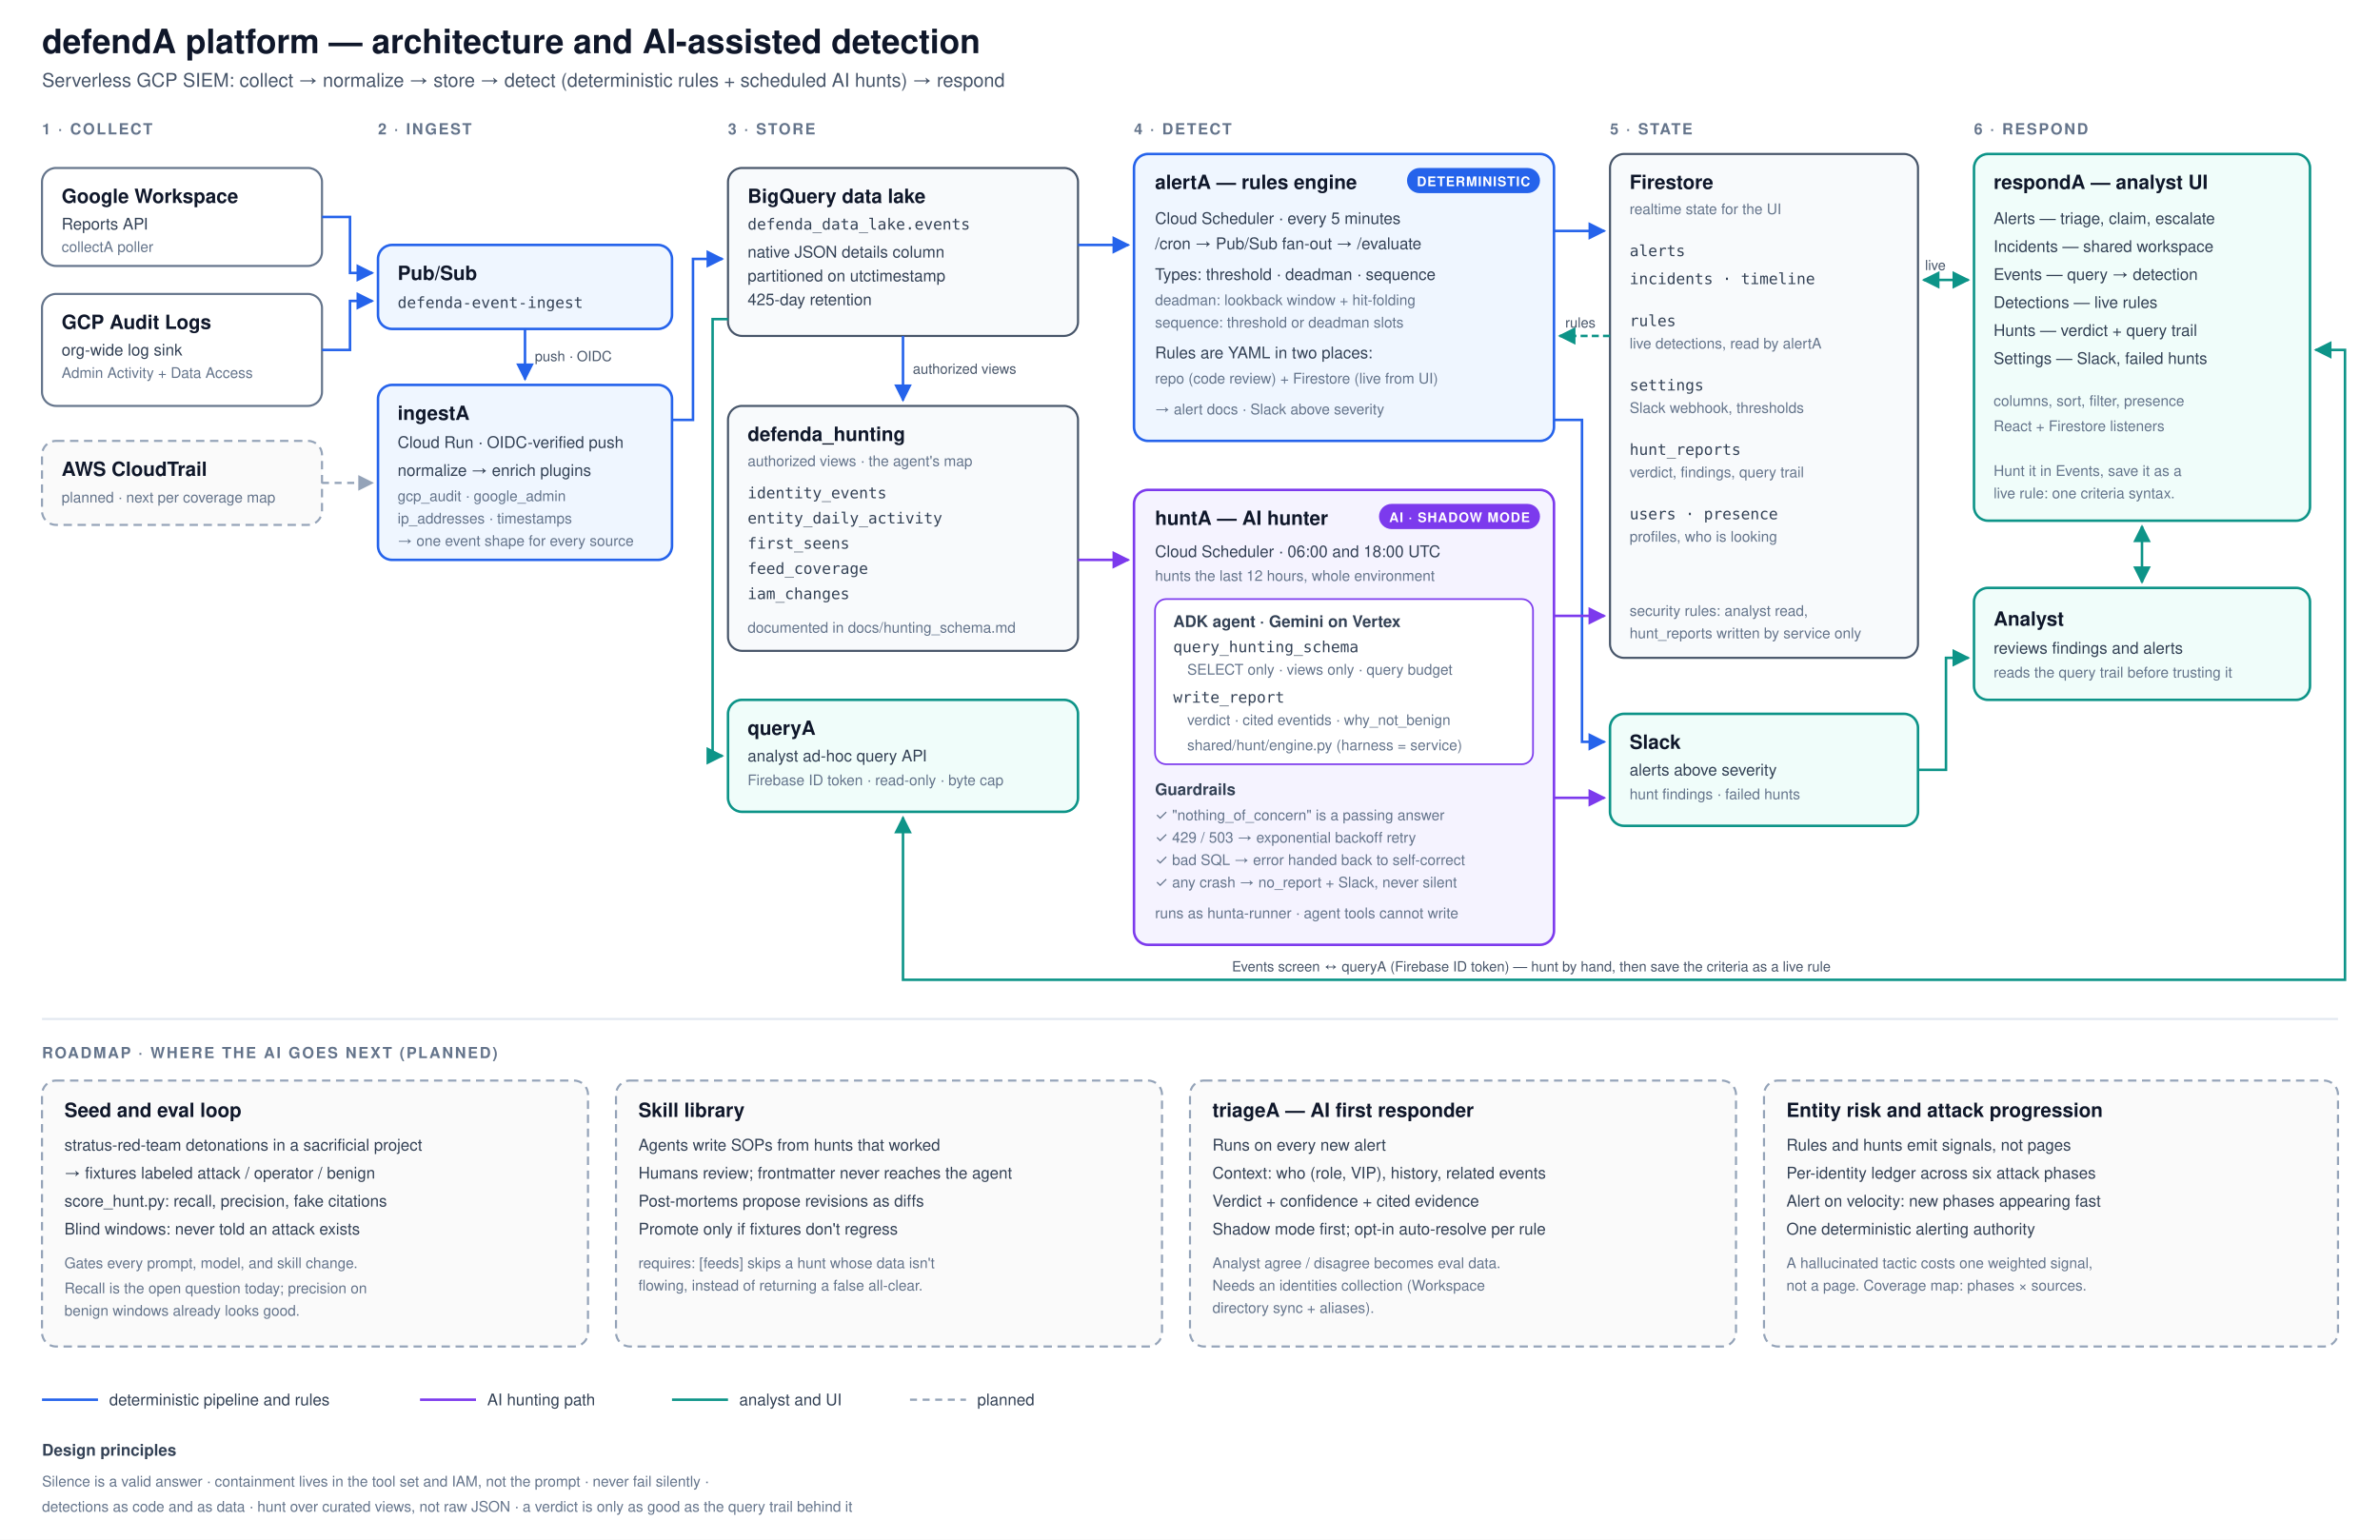
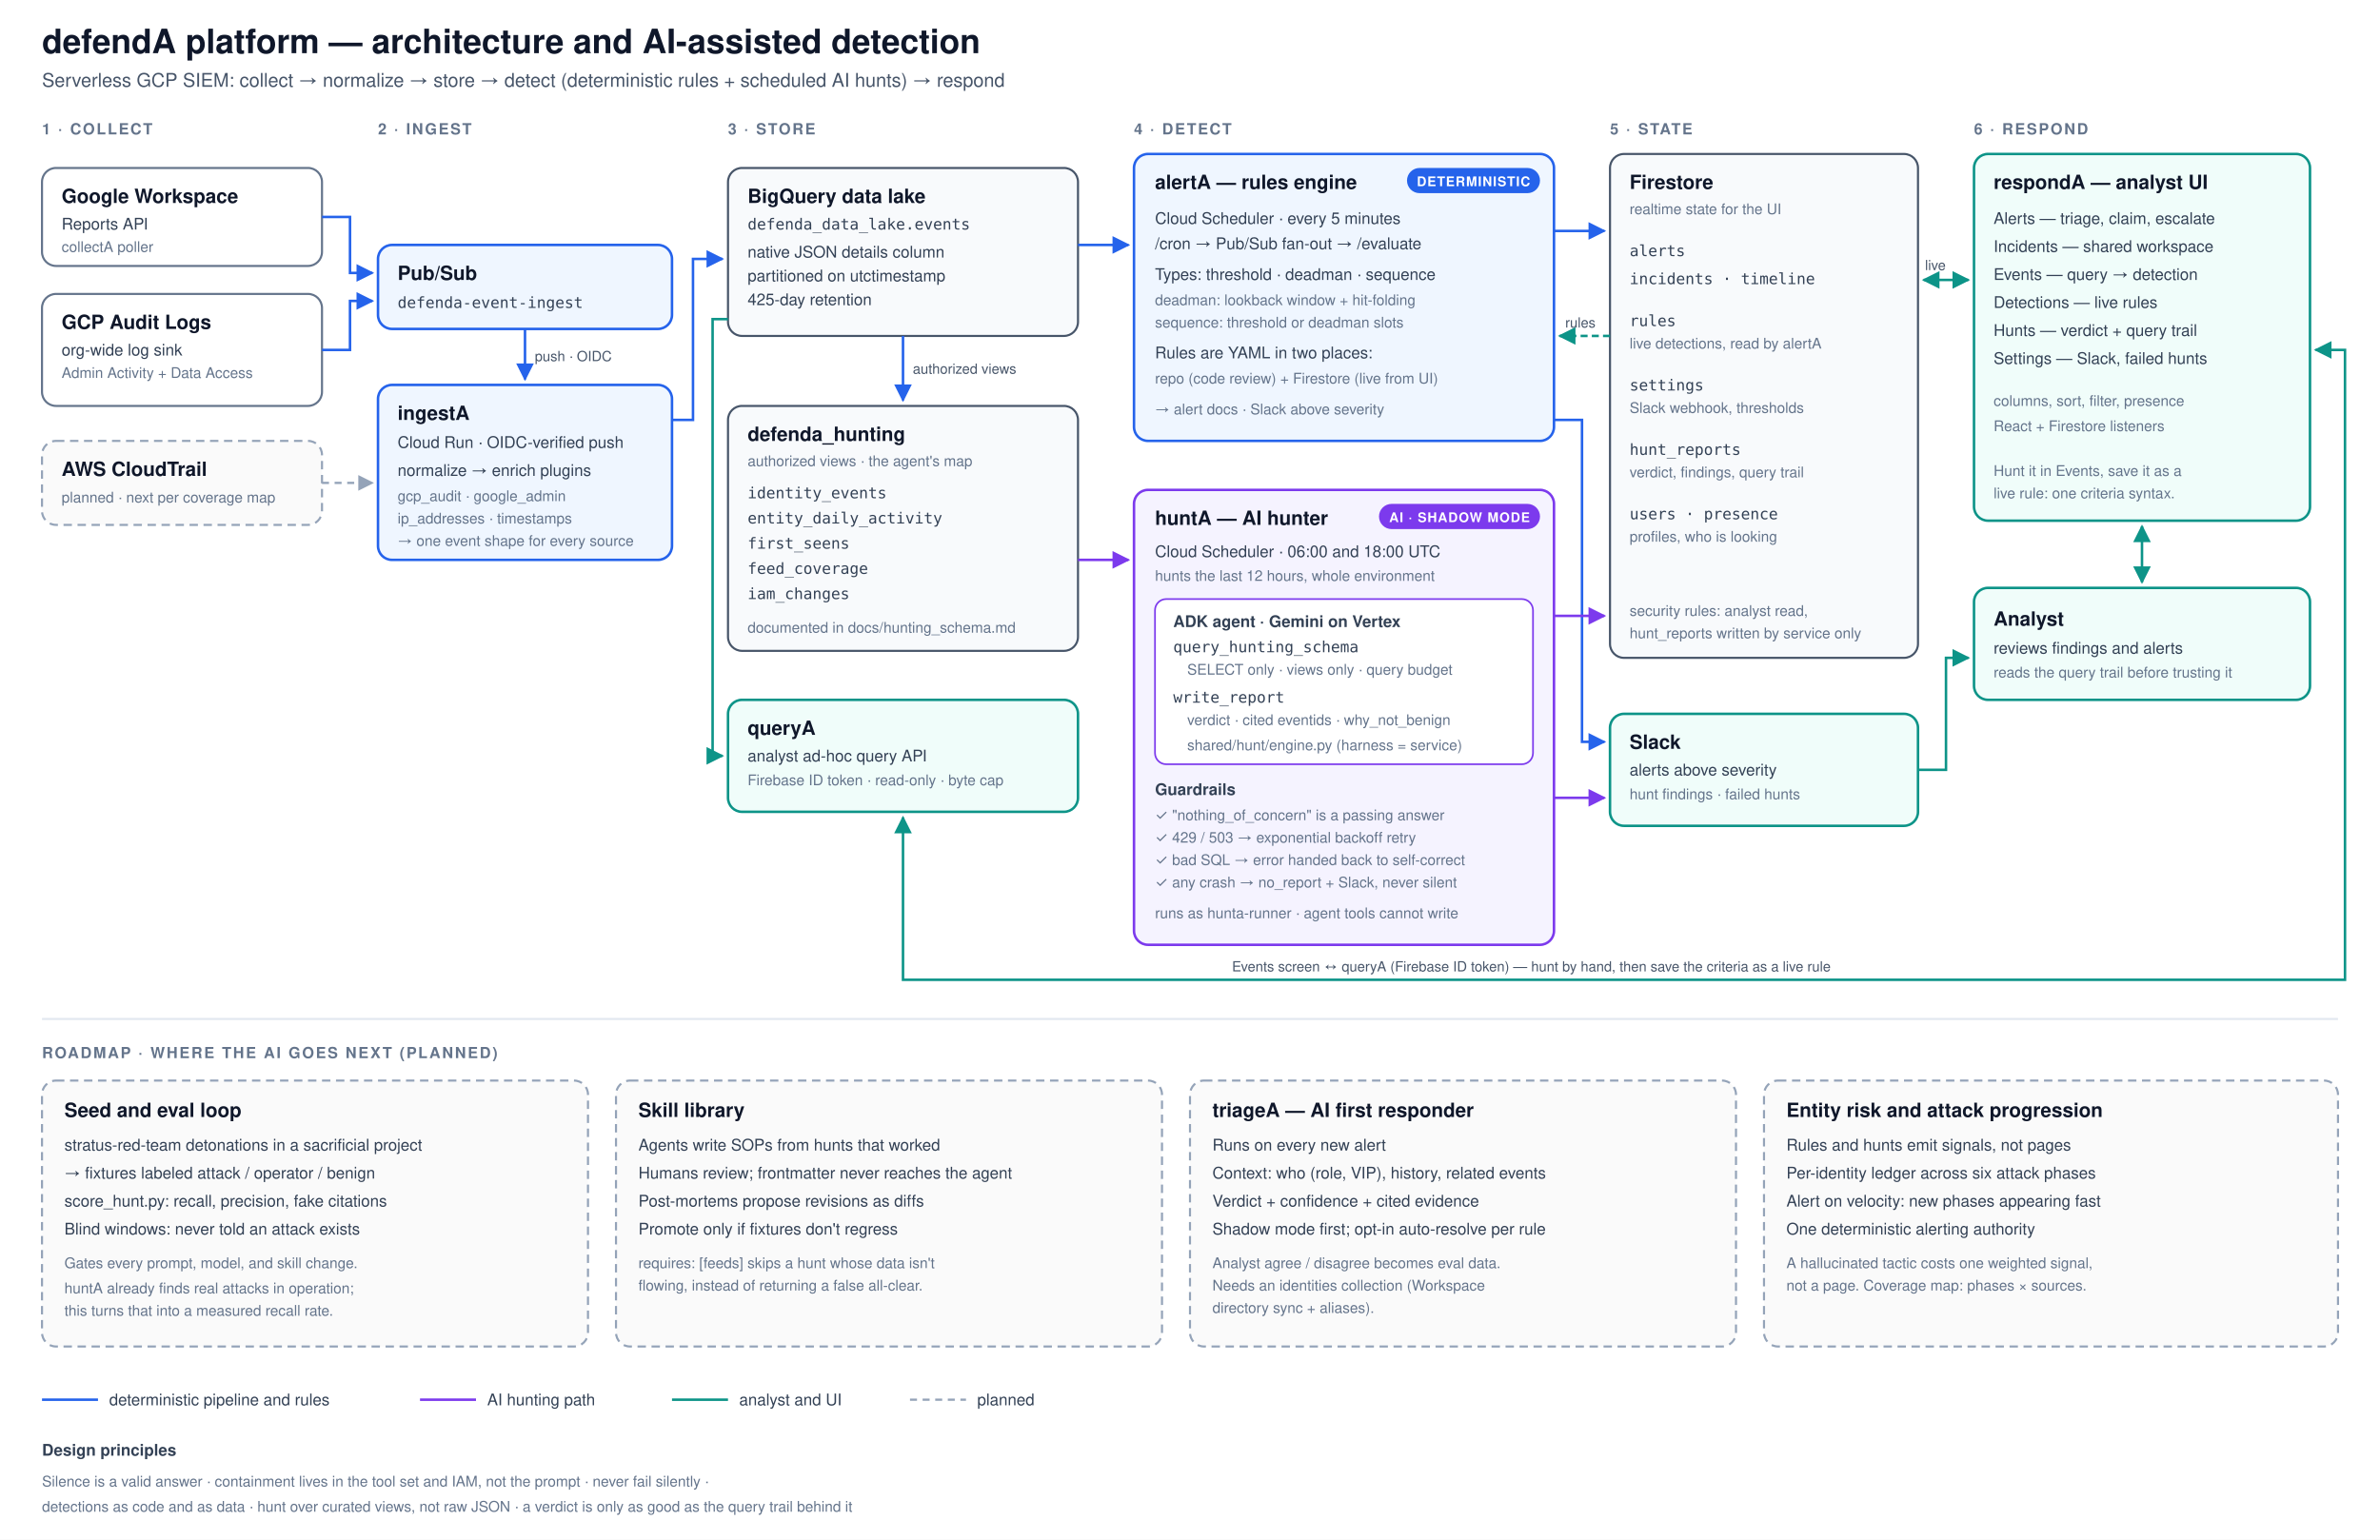
<svg xmlns="http://www.w3.org/2000/svg" viewBox="0 0 1700 1100" width="1700" height="1100" font-family="system-ui, -apple-system, 'Segoe UI', Helvetica, Arial, sans-serif">
  <defs>
    <marker id="ab" viewBox="0 0 10 10" refX="9" refY="5" markerWidth="7" markerHeight="7" orient="auto-start-reverse">
      <path d="M0,0 L10,5 L0,10 z" fill="#2563eb" />
    </marker>
    <marker id="ap" viewBox="0 0 10 10" refX="9" refY="5" markerWidth="7" markerHeight="7" orient="auto-start-reverse">
      <path d="M0,0 L10,5 L0,10 z" fill="#7c3aed" />
    </marker>
    <marker id="at" viewBox="0 0 10 10" refX="9" refY="5" markerWidth="7" markerHeight="7" orient="auto-start-reverse">
      <path d="M0,0 L10,5 L0,10 z" fill="#0d9488" />
    </marker>
    <marker id="ag" viewBox="0 0 10 10" refX="9" refY="5" markerWidth="7" markerHeight="7" orient="auto-start-reverse">
      <path d="M0,0 L10,5 L0,10 z" fill="#94a3b8" />
    </marker>
    <style>
      .title { font-size: 24px; font-weight: 700; fill: #0f172a; }
      .subtitle { font-size: 13.5px; fill: #475569; }
      .col { font-size: 11px; font-weight: 700; letter-spacing: 1.2px; fill: #64748b; }
      .h { font-size: 14px; font-weight: 700; fill: #0f172a; }
      .t { font-size: 11.5px; fill: #334155; }
      .s { font-size: 10.5px; fill: #64748b; }
      .m { font-size: 11px; fill: #334155; font-family: ui-monospace, 'SF Mono', Menlo, monospace; }
      .lbl { font-size: 10px; fill: #475569; }
      .pill { font-size: 9.5px; font-weight: 700; fill: #ffffff; letter-spacing: 0.6px; }
      .src { fill: #ffffff; stroke: #64748b; stroke-width: 1.5; }
      .det { fill: #eff6ff; stroke: #2563eb; stroke-width: 1.8; }
      .ai { fill: #f5f3ff; stroke: #7c3aed; stroke-width: 1.8; }
      .store { fill: #f8fafc; stroke: #475569; stroke-width: 1.5; }
      .ui { fill: #f0fdfa; stroke: #0d9488; stroke-width: 1.8; }
      .plan { fill: #fafafa; stroke: #94a3b8; stroke-width: 1.5; stroke-dasharray: 6 4; }
      .eb { fill: none; stroke: #2563eb; stroke-width: 1.8; }
      .ep { fill: none; stroke: #7c3aed; stroke-width: 1.8; }
      .et { fill: none; stroke: #0d9488; stroke-width: 1.8; }
      .eg { fill: none; stroke: #94a3b8; stroke-width: 1.6; stroke-dasharray: 5 4; }
    </style>
  </defs>
  <rect x="0" y="0" width="1700" height="1100" fill="#ffffff" />
  <text x="30" y="38" class="title">defendA platform — architecture and AI-assisted detection</text>
  <text x="30" y="62" class="subtitle">Serverless GCP SIEM: collect → normalize → store → detect (deterministic rules + scheduled AI hunts) → respond</text>
  <text x="30" y="96" class="col">1 · COLLECT</text>
  <text x="270" y="96" class="col">2 · INGEST</text>
  <text x="520" y="96" class="col">3 · STORE</text>
  <text x="810" y="96" class="col">4 · DETECT</text>
  <text x="1150" y="96" class="col">5 · STATE</text>
  <text x="1410" y="96" class="col">6 · RESPOND</text>
  <rect x="30" y="120" width="200" height="70" rx="10" class="src" />
  <text x="44" y="145" class="h">Google Workspace</text>
  <text x="44" y="164" class="t">Reports API</text>
  <text x="44" y="180" class="s">collectA poller</text>
  <rect x="30" y="210" width="200" height="80" rx="10" class="src" />
  <text x="44" y="235" class="h">GCP Audit Logs</text>
  <text x="44" y="254" class="t">org-wide log sink</text>
  <text x="44" y="270" class="s">Admin Activity + Data Access</text>
  <rect x="30" y="315" width="200" height="60" rx="10" class="plan" />
  <text x="44" y="340" class="h" fill="#64748b">AWS CloudTrail</text>
  <text x="44" y="359" class="s">planned · next per coverage map</text>
  <rect x="270" y="175" width="210" height="60" rx="10" class="det" />
  <text x="284" y="200" class="h">Pub/Sub</text>
  <text x="284" y="220" class="m">defenda-event-ingest</text>
  <rect x="270" y="275" width="210" height="125" rx="10" class="det" />
  <text x="284" y="300" class="h">ingestA</text>
  <text x="284" y="320" class="t">Cloud Run · OIDC-verified push</text>
  <text x="284" y="340" class="t">normalize → enrich plugins</text>
  <text x="284" y="358" class="s">gcp_audit · google_admin</text>
  <text x="284" y="374" class="s">ip_addresses · timestamps</text>
  <text x="284" y="390" class="s">→ one event shape for every source</text>
  <rect x="520" y="120" width="250" height="120" rx="10" class="store" />
  <text x="534" y="145" class="h">BigQuery data lake</text>
  <text x="534" y="164" class="m">defenda_data_lake.events</text>
  <text x="534" y="184" class="t">native JSON details column</text>
  <text x="534" y="201" class="t">partitioned on utctimestamp</text>
  <text x="534" y="218" class="t">425-day retention</text>
  <rect x="520" y="290" width="250" height="175" rx="10" class="store" />
  <text x="534" y="315" class="h">defenda_hunting</text>
  <text x="534" y="333" class="s">authorized views · the agent's map</text>
  <text x="534" y="356" class="m">identity_events</text>
  <text x="534" y="374" class="m">entity_daily_activity</text>
  <text x="534" y="392" class="m">first_seens</text>
  <text x="534" y="410" class="m">feed_coverage</text>
  <text x="534" y="428" class="m">iam_changes</text>
  <text x="534" y="452" class="s">documented in docs/hunting_schema.md</text>
  <rect x="520" y="500" width="250" height="80" rx="10" class="ui" />
  <text x="534" y="525" class="h">queryA</text>
  <text x="534" y="544" class="t">analyst ad-hoc query API</text>
  <text x="534" y="561" class="s">Firebase ID token · read-only · byte cap</text>
  <rect x="810" y="110" width="300" height="205" rx="10" class="det" />
  <rect x="1005" y="120" width="95" height="18" rx="9" fill="#2563eb" />
  <text x="1052.5" y="133" class="pill" text-anchor="middle">DETERMINISTIC</text>
  <text x="825" y="135" class="h">alertA — rules engine</text>
  <text x="825" y="160" class="t">Cloud Scheduler · every 5 minutes</text>
  <text x="825" y="178" class="t">/cron → Pub/Sub fan-out → /evaluate</text>
  <text x="825" y="200" class="t">Types: threshold · deadman · sequence</text>
  <text x="825" y="218" class="s">deadman: lookback window + hit-folding</text>
  <text x="825" y="234" class="s">sequence: threshold or deadman slots</text>
  <text x="825" y="256" class="t">Rules are YAML in two places:</text>
  <text x="825" y="274" class="s">repo (code review) + Firestore (live from UI)</text>
  <text x="825" y="296" class="s">→ alert docs · Slack above severity</text>
  <rect x="810" y="350" width="300" height="325" rx="10" class="ai" />
  <rect x="985" y="360" width="115" height="18" rx="9" fill="#7c3aed" />
  <text x="1042.5" y="373" class="pill" text-anchor="middle">AI · SHADOW MODE</text>
  <text x="825" y="375" class="h">huntA — AI hunter</text>
  <text x="825" y="398" class="t">Cloud Scheduler · 06:00 and 18:00 UTC</text>
  <text x="825" y="415" class="s">hunts the last 12 hours, whole environment</text>
  <rect x="825" y="428" width="270" height="118" rx="8" fill="#ffffff" stroke="#7c3aed" stroke-width="1.2" />
  <text x="838" y="448" class="t" font-weight="700">ADK agent · Gemini on Vertex</text>
  <text x="838" y="466" class="m">query_hunting_schema</text>
  <text x="848" y="482" class="s">SELECT only · views only · query budget</text>
  <text x="838" y="502" class="m">write_report</text>
  <text x="848" y="518" class="s">verdict · cited eventids · why_not_benign</text>
  <text x="848" y="536" class="s">shared/hunt/engine.py (harness = service)</text>
  <text x="825" y="568" class="t" font-weight="700">Guardrails</text>
  <text x="825" y="586" class="s">✓ "nothing_of_concern" is a passing answer</text>
  <text x="825" y="602" class="s">✓ 429 / 503 → exponential backoff retry</text>
  <text x="825" y="618" class="s">✓ bad SQL → error handed back to self-correct</text>
  <text x="825" y="634" class="s">✓ any crash → no_report + Slack, never silent</text>
  <text x="825" y="656" class="s">runs as hunta-runner · agent tools cannot write</text>
  <rect x="1150" y="110" width="220" height="360" rx="10" class="store" />
  <text x="1164" y="135" class="h">Firestore</text>
  <text x="1164" y="153" class="s">realtime state for the UI</text>
  <text x="1164" y="183" class="m">alerts</text>
  <text x="1164" y="203" class="m">incidents · timeline</text>
  <text x="1164" y="233" class="m">rules</text>
  <text x="1164" y="249" class="s">live detections, read by alertA</text>
  <text x="1164" y="279" class="m">settings</text>
  <text x="1164" y="295" class="s">Slack webhook, thresholds</text>
  <text x="1164" y="325" class="m">hunt_reports</text>
  <text x="1164" y="341" class="s">verdict, findings, query trail</text>
  <text x="1164" y="371" class="m">users · presence</text>
  <text x="1164" y="387" class="s">profiles, who is looking</text>
  <text x="1164" y="440" class="s">security rules: analyst read,</text>
  <text x="1164" y="456" class="s">hunt_reports written by service only</text>
  <rect x="1150" y="510" width="220" height="80" rx="10" class="ui" />
  <text x="1164" y="535" class="h">Slack</text>
  <text x="1164" y="554" class="t">alerts above severity</text>
  <text x="1164" y="571" class="s">hunt findings · failed hunts</text>
  <rect x="1410" y="110" width="240" height="262" rx="10" class="ui" />
  <text x="1424" y="135" class="h">respondA — analyst UI</text>
  <text x="1424" y="160" class="t">Alerts — triage, claim, escalate</text>
  <text x="1424" y="180" class="t">Incidents — shared workspace</text>
  <text x="1424" y="200" class="t">Events — query → detection</text>
  <text x="1424" y="220" class="t">Detections — live rules</text>
  <text x="1424" y="240" class="t">Hunts — verdict + query trail</text>
  <text x="1424" y="260" class="t">Settings — Slack, failed hunts</text>
  <text x="1424" y="290" class="s">columns, sort, filter, presence</text>
  <text x="1424" y="308" class="s">React + Firestore listeners</text>
  <text x="1424" y="340" class="s">Hunt it in Events, save it as a</text>
  <text x="1424" y="356" class="s">live rule: one criteria syntax.</text>
  <rect x="1410" y="420" width="240" height="80" rx="10" class="ui" />
  <text x="1424" y="447" class="h">Analyst</text>
  <text x="1424" y="467" class="t">reviews findings and alerts</text>
  <text x="1424" y="484" class="s">reads the query trail before trusting it</text>
  <path d="M230 155 L250 155 L250 195 L266 195" class="eb" marker-end="url(#ab)" />
  <path d="M230 250 L250 250 L250 215 L266 215" class="eb" marker-end="url(#ab)" />
  <path d="M230 345 L266 345" class="eg" marker-end="url(#ag)" />
  <path d="M375 235 L375 271" class="eb" marker-end="url(#ab)" />
  <text x="382" y="258" class="lbl">push · OIDC</text>
  <path d="M480 300 L495 300 L495 185 L516 185" class="eb" marker-end="url(#ab)" />
  <path d="M645 240 L645 286" class="eb" marker-end="url(#ab)" />
  <text x="652" y="267" class="lbl">authorized views</text>
  <path d="M520 228 L509 228 L509 540 L516 540" class="et" marker-end="url(#at)" />
  <path d="M770 175 L806 175" class="eb" marker-end="url(#ab)" />
  <path d="M770 400 L806 400" class="ep" marker-end="url(#ap)" />
  <path d="M1110 165 L1146 165" class="eb" marker-end="url(#ab)" />
  <path d="M1150 240 L1114 240" class="et" marker-end="url(#at)" stroke-dasharray="5 3" />
  <text x="1118" y="234" class="lbl">rules</text>
  <path d="M1110 300 L1130 300 L1130 530 L1146 530" class="eb" marker-end="url(#ab)" />
  <path d="M1110 440 L1146 440" class="ep" marker-end="url(#ap)" />
  <path d="M1110 570 L1146 570" class="ep" marker-end="url(#ap)" />
  <path d="M1374 200 L1406 200" class="et" marker-start="url(#at)" marker-end="url(#at)" />
  <text x="1375" y="193" class="lbl">live</text>
  <path d="M1370 550 L1390 550 L1390 470 L1406 470" class="et" marker-end="url(#at)" />
  <path d="M1530 416 L1530 376" class="et" marker-start="url(#at)" marker-end="url(#at)" />
  <path d="M645 584 L645 700 L1675 700 L1675 250 L1654 250" class="et" marker-start="url(#at)" marker-end="url(#at)" />
  <text x="880" y="694" class="lbl">Events screen ↔ queryA (Firebase ID token) — hunt by hand, then save the criteria as a live rule</text>
  <line x1="30" y1="728" x2="1670" y2="728" stroke="#e2e8f0" stroke-width="1.5" />
  <text x="30" y="756" class="col">ROADMAP · WHERE THE AI GOES NEXT (PLANNED)</text>
  <rect x="30" y="772" width="390" height="190" rx="10" class="plan" />
  <text x="46" y="798" class="h">Seed and eval loop</text>
  <text x="46" y="822" class="t">stratus-red-team detonations in a sacrificial project</text>
  <text x="46" y="842" class="t">→ fixtures labeled attack / operator / benign</text>
  <text x="46" y="862" class="t">score_hunt.py: recall, precision, fake citations</text>
  <text x="46" y="882" class="t">Blind windows: never told an attack exists</text>
  <text x="46" y="906" class="s">Gates every prompt, model, and skill change.</text>
-   <text x="46" y="924" class="s">Recall is the open question today; precision on</text>
-   <text x="46" y="940" class="s">benign windows already looks good.</text>
+   <text x="46" y="924" class="s">huntA already finds real attacks in operation;</text>
+   <text x="46" y="940" class="s">this turns that into a measured recall rate.</text>
  <rect x="440" y="772" width="390" height="190" rx="10" class="plan" />
  <text x="456" y="798" class="h">Skill library</text>
  <text x="456" y="822" class="t">Agents write SOPs from hunts that worked</text>
  <text x="456" y="842" class="t">Humans review; frontmatter never reaches the agent</text>
  <text x="456" y="862" class="t">Post-mortems propose revisions as diffs</text>
  <text x="456" y="882" class="t">Promote only if fixtures don't regress</text>
  <text x="456" y="906" class="s">requires: [feeds] skips a hunt whose data isn't</text>
  <text x="456" y="922" class="s">flowing, instead of returning a false all-clear.</text>
  <rect x="850" y="772" width="390" height="190" rx="10" class="plan" />
  <text x="866" y="798" class="h">triageA — AI first responder</text>
  <text x="866" y="822" class="t">Runs on every new alert</text>
  <text x="866" y="842" class="t">Context: who (role, VIP), history, related events</text>
  <text x="866" y="862" class="t">Verdict + confidence + cited evidence</text>
  <text x="866" y="882" class="t">Shadow mode first; opt-in auto-resolve per rule</text>
  <text x="866" y="906" class="s">Analyst agree / disagree becomes eval data.</text>
  <text x="866" y="922" class="s">Needs an identities collection (Workspace</text>
  <text x="866" y="938" class="s">directory sync + aliases).</text>
  <rect x="1260" y="772" width="410" height="190" rx="10" class="plan" />
  <text x="1276" y="798" class="h">Entity risk and attack progression</text>
  <text x="1276" y="822" class="t">Rules and hunts emit signals, not pages</text>
  <text x="1276" y="842" class="t">Per-identity ledger across six attack phases</text>
  <text x="1276" y="862" class="t">Alert on velocity: new phases appearing fast</text>
  <text x="1276" y="882" class="t">One deterministic alerting authority</text>
  <text x="1276" y="906" class="s">A hallucinated tactic costs one weighted signal,</text>
  <text x="1276" y="922" class="s">not a page. Coverage map: phases × sources.</text>
  <line x1="30" y1="1000" x2="70" y2="1000" class="eb" />
  <text x="78" y="1004" class="t">deterministic pipeline and rules</text>
  <line x1="300" y1="1000" x2="340" y2="1000" class="ep" />
  <text x="348" y="1004" class="t">AI hunting path</text>
  <line x1="480" y1="1000" x2="520" y2="1000" class="et" />
  <text x="528" y="1004" class="t">analyst and UI</text>
  <line x1="650" y1="1000" x2="690" y2="1000" class="eg" />
  <text x="698" y="1004" class="t">planned</text>
  <text x="30" y="1040" class="t" font-weight="700">Design principles</text>
  <text x="30" y="1062" class="s">Silence is a valid answer · containment lives in the tool set and IAM, not the prompt · never fail silently ·</text>
  <text x="30" y="1080" class="s">detections as code and as data · hunt over curated views, not raw JSON · a verdict is only as good as the query trail behind it</text>
</svg>
